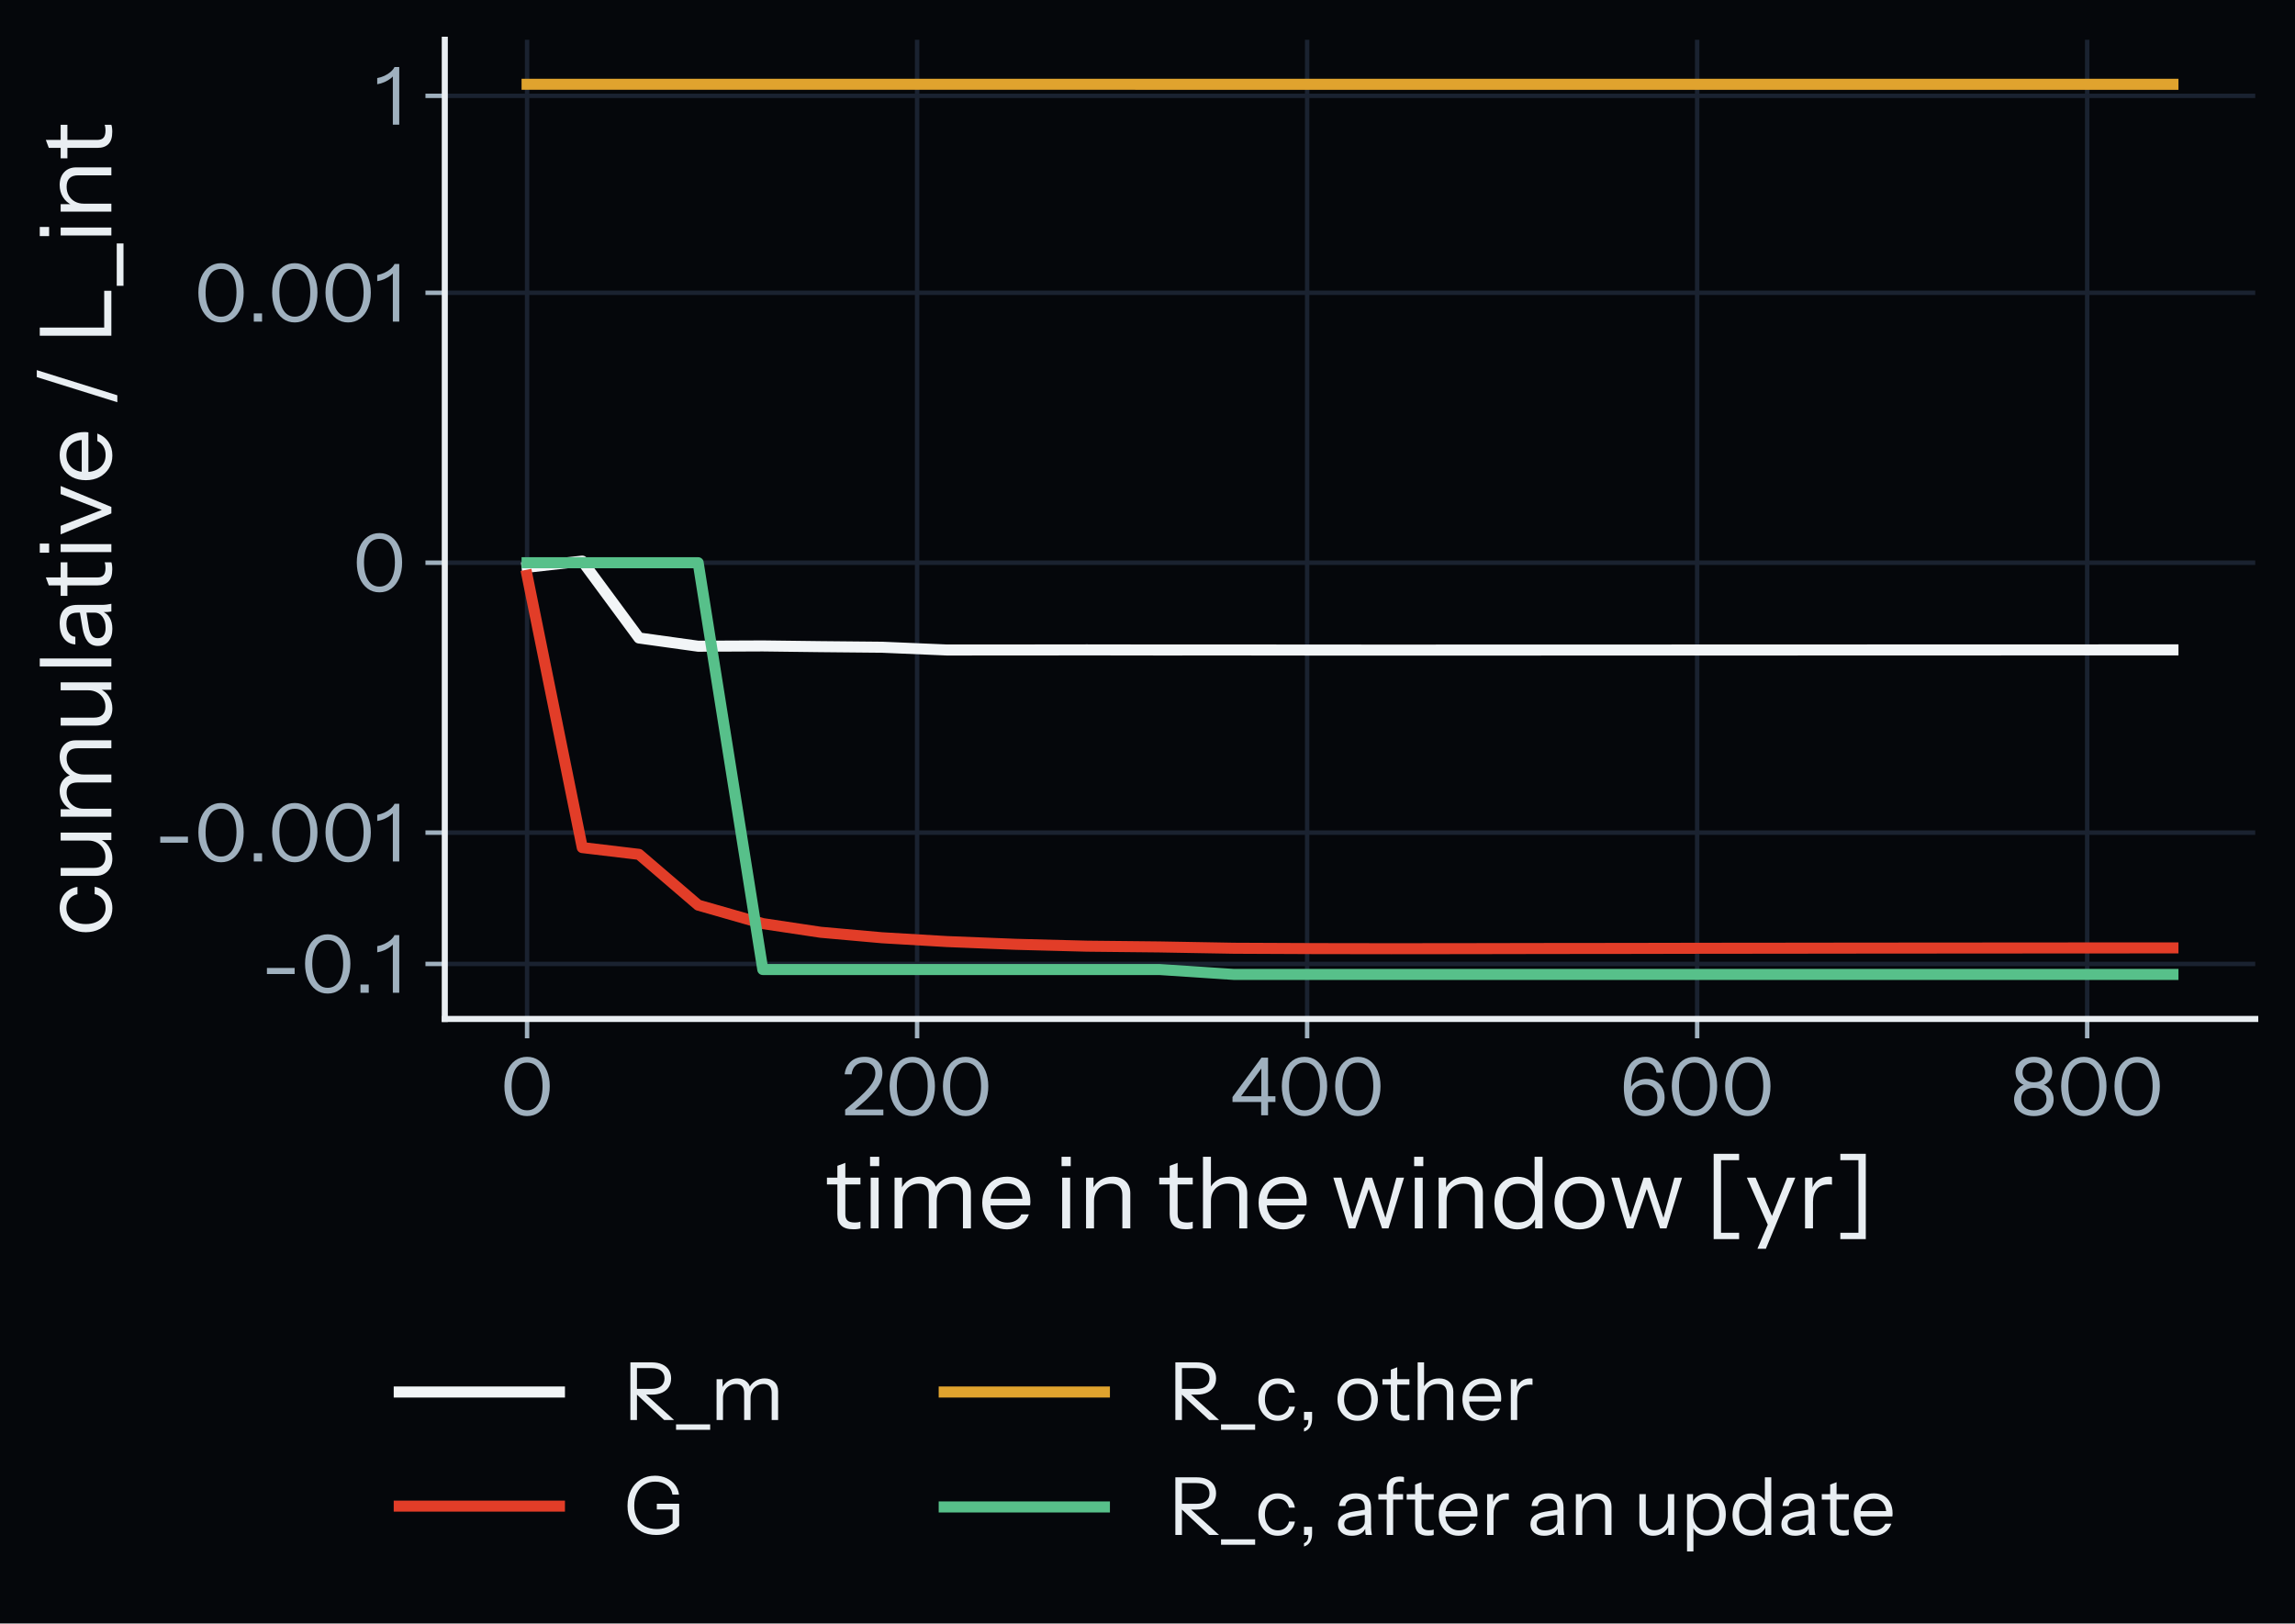
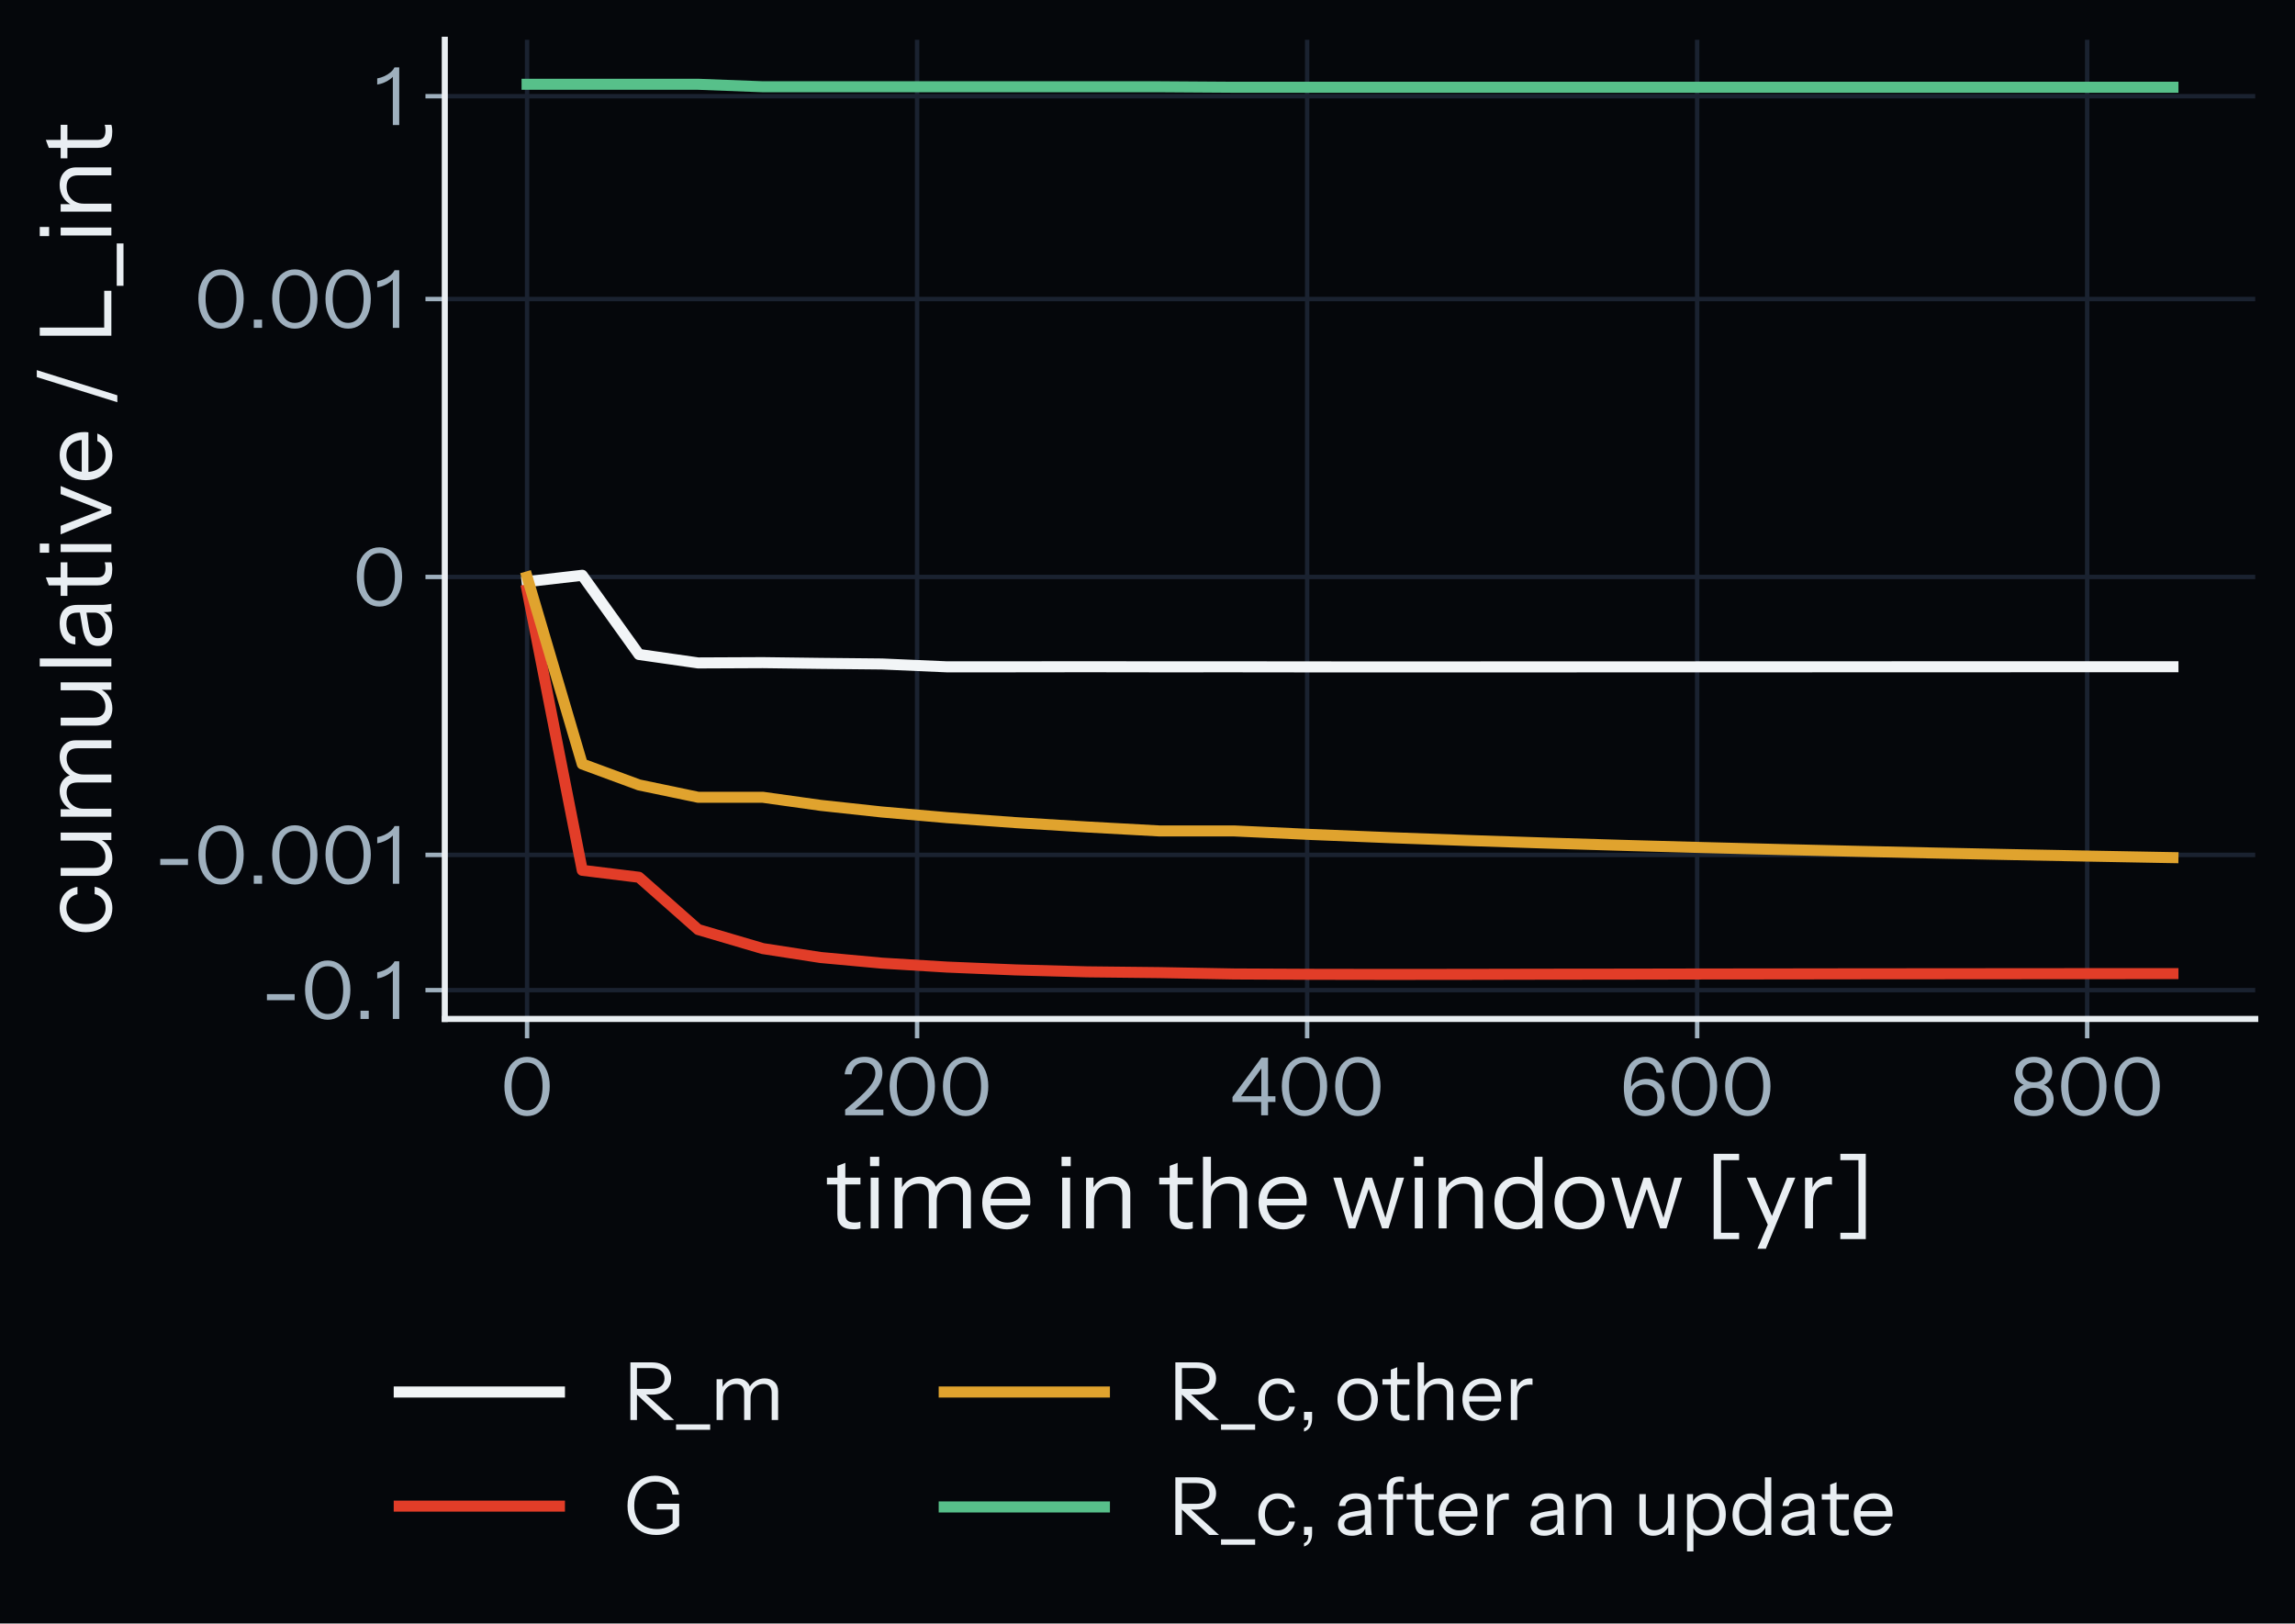
<svg xmlns="http://www.w3.org/2000/svg" xmlns:xlink="http://www.w3.org/1999/xlink" width="415.464pt" height="293.89pt" viewBox="0 0 415.464 293.89" version="1.1">
  <defs>
    <style type="text/css">*{stroke-linejoin: round; stroke-linecap: butt}</style>
  </defs>
  <g id="figure_1">
    <g id="patch_1">
      <path d="M 0 293.89  L 415.464 293.89  L 415.464 0  L 0 0  z " style="fill: #05070b" />
    </g>
    <g id="axes_1">
      <g id="patch_2">
        <path d="M 80.52 184.454  L 408.264 184.454  L 408.264 7.2  L 80.52 7.2  z " style="fill: #05070b" />
      </g>
      <g id="matplotlib.axis_1">
        <g id="xtick_1">
          <g id="line2d_1">
            <path d="M 95.418 184.454  L 95.418 7.2  " clip-path="url(#p78fd231cd7)" style="fill: none; stroke: #1a2230; stroke-width: 0.8; stroke-linecap: square" />
          </g>
          <g id="line2d_2">
            <defs>
              <path id="m2e974000b8" d="M 0 0  L 0 3.5  " style="stroke: #9fb0be; stroke-width: 0.8" />
            </defs>
            <g>
              <use xlink:href="#m2e974000b8" x="95.418" y="184.454" style="fill: #9fb0be; stroke: #9fb0be; stroke-width: 0.8" />
            </g>
          </g>
          <g id="text_1">
            <g style="fill: #9fb0be" transform="translate(90.58986 201.8938) scale(0.145 -0.145)">
              <defs>
                <path id="InstrumentSans-Regular-30" d="M 2131 -64  Q 1587 -64 1180 240  Q 774 544 547 1085  Q 320 1626 320 2323  Q 320 3021 544 3549  Q 768 4077 1177 4374  Q 1587 4672 2131 4672  Q 2675 4672 3081 4374  Q 3488 4077 3715 3549  Q 3942 3021 3942 2323  Q 3942 1619 3715 1081  Q 3488 544 3081 240  Q 2675 -64 2131 -64  z M 2131 397  Q 2522 397 2797 630  Q 3072 864 3219 1296  Q 3366 1728 3366 2330  Q 3366 2925 3222 3347  Q 3078 3770 2803 3990  Q 2528 4211 2131 4211  Q 1734 4211 1459 3987  Q 1184 3763 1040 3344  Q 896 2925 896 2330  Q 896 1728 1043 1293  Q 1190 858 1465 627  Q 1741 397 2131 397  z " transform="scale(0.015625)" />
              </defs>
              <use xlink:href="#InstrumentSans-Regular-30" />
            </g>
          </g>
        </g>
        <g id="xtick_2">
          <g id="line2d_3">
            <path d="M 166.024 184.454  L 166.024 7.2  " clip-path="url(#p78fd231cd7)" style="fill: none; stroke: #1a2230; stroke-width: 0.8; stroke-linecap: square" />
          </g>
          <g id="line2d_4">
            <g>
              <use xlink:href="#m2e974000b8" x="166.024" y="184.454" style="fill: #9fb0be; stroke: #9fb0be; stroke-width: 0.8" />
            </g>
          </g>
          <g id="text_2">
            <g style="fill: #9fb0be" transform="translate(152.4171 201.8938) scale(0.145 -0.145)">
              <defs>
                <path id="InstrumentSans-Regular-32" d="M 256 0  L 256 448  Q 947 1018 1411 1446  Q 1875 1875 2153 2208  Q 2432 2541 2550 2819  Q 2669 3098 2669 3366  Q 2669 3763 2432 3987  Q 2195 4211 1779 4211  Q 1350 4211 1088 3968  Q 826 3725 768 3270  L 218 3270  Q 282 3898 701 4285  Q 1120 4672 1818 4672  Q 2464 4672 2848 4326  Q 3232 3981 3232 3379  Q 3232 3053 3107 2726  Q 2982 2400 2697 2041  Q 2413 1683 1949 1251  Q 1485 819 800 275  L 678 461  L 3309 461  L 3309 0  L 256 0  z " transform="scale(0.015625)" />
              </defs>
              <use xlink:href="#InstrumentSans-Regular-32" />
              <use xlink:href="#InstrumentSans-Regular-30" transform="translate(54.49999 0)" />
              <use xlink:href="#InstrumentSans-Regular-30" transform="translate(121.1 0)" />
            </g>
          </g>
        </g>
        <g id="xtick_3">
          <g id="line2d_5">
            <path d="M 236.631 184.454  L 236.631 7.2  " clip-path="url(#p78fd231cd7)" style="fill: none; stroke: #1a2230; stroke-width: 0.8; stroke-linecap: square" />
          </g>
          <g id="line2d_6">
            <g>
              <use xlink:href="#m2e974000b8" x="236.631" y="184.454" style="fill: #9fb0be; stroke: #9fb0be; stroke-width: 0.8" />
            </g>
          </g>
          <g id="text_3">
            <g style="fill: #9fb0be" transform="translate(222.625 201.8938) scale(0.145 -0.145)">
              <defs>
                <path id="InstrumentSans-Regular-34" d="M 2509 0  L 2509 1216  L 2522 1344  L 2522 3974  L 2694 3974  L 749 1312  L 576 1523  L 3648 1523  L 3648 1062  L 218 1062  L 218 1459  L 2534 4608  L 3059 4608  L 3059 0  L 2509 0  z " transform="scale(0.015625)" />
              </defs>
              <use xlink:href="#InstrumentSans-Regular-34" />
              <use xlink:href="#InstrumentSans-Regular-30" transform="translate(59.99999 0)" />
              <use xlink:href="#InstrumentSans-Regular-30" transform="translate(126.6 0)" />
            </g>
          </g>
        </g>
        <g id="xtick_4">
          <g id="line2d_7">
            <path d="M 307.238 184.454  L 307.238 7.2  " clip-path="url(#p78fd231cd7)" style="fill: none; stroke: #1a2230; stroke-width: 0.8; stroke-linecap: square" />
          </g>
          <g id="line2d_8">
            <g>
              <use xlink:href="#m2e974000b8" x="307.238" y="184.454" style="fill: #9fb0be; stroke: #9fb0be; stroke-width: 0.8" />
            </g>
          </g>
          <g id="text_4">
            <g style="fill: #9fb0be" transform="translate(293.2383 201.8938) scale(0.145 -0.145)">
              <defs>
                <path id="InstrumentSans-Regular-36" d="M 2010 -64  Q 1197 -64 758 528  Q 320 1120 320 2240  Q 320 3014 528 3558  Q 736 4102 1126 4387  Q 1517 4672 2054 4672  Q 2643 4672 3027 4333  Q 3411 3994 3494 3398  L 2931 3398  Q 2874 3795 2640 4003  Q 2406 4211 2048 4211  Q 1478 4211 1187 3724  Q 896 3238 896 2266  L 896 1850  L 749 1907  Q 806 2208 1004 2432  Q 1203 2656 1497 2781  Q 1792 2906 2131 2906  Q 2566 2906 2889 2717  Q 3213 2528 3395 2192  Q 3578 1856 3578 1408  Q 3578 966 3379 633  Q 3181 301 2829 118  Q 2477 -64 2010 -64  z M 2029 397  Q 2464 397 2733 672  Q 3002 947 3002 1414  Q 3002 1901 2742 2179  Q 2483 2458 2016 2458  Q 1568 2458 1270 2195  Q 973 1933 973 1472  Q 973 1152 1110 909  Q 1248 666 1488 531  Q 1728 397 2029 397  z " transform="scale(0.015625)" />
              </defs>
              <use xlink:href="#InstrumentSans-Regular-36" />
              <use xlink:href="#InstrumentSans-Regular-30" transform="translate(59.89999 0)" />
              <use xlink:href="#InstrumentSans-Regular-30" transform="translate(126.5 0)" />
            </g>
          </g>
        </g>
        <g id="xtick_5">
          <g id="line2d_9">
            <path d="M 377.844 184.454  L 377.844 7.2  " clip-path="url(#p78fd231cd7)" style="fill: none; stroke: #1a2230; stroke-width: 0.8; stroke-linecap: square" />
          </g>
          <g id="line2d_10">
            <g>
              <use xlink:href="#m2e974000b8" x="377.844" y="184.454" style="fill: #9fb0be; stroke: #9fb0be; stroke-width: 0.8" />
            </g>
          </g>
          <g id="text_5">
            <g style="fill: #9fb0be" transform="translate(363.9684 201.8938) scale(0.145 -0.145)">
              <defs>
                <path id="InstrumentSans-Regular-38" d="M 1862 -64  Q 1376 -64 1021 109  Q 666 282 474 582  Q 282 883 282 1254  Q 282 1600 435 1881  Q 589 2163 848 2329  Q 1107 2496 1421 2496  L 1434 2362  Q 1139 2362 902 2506  Q 666 2650 531 2899  Q 397 3149 397 3450  Q 397 3808 582 4083  Q 768 4358 1101 4515  Q 1434 4672 1869 4672  Q 2304 4672 2630 4515  Q 2957 4358 3142 4083  Q 3328 3808 3328 3456  Q 3328 3149 3193 2902  Q 3059 2656 2822 2509  Q 2586 2362 2285 2362  L 2304 2496  Q 2624 2496 2880 2329  Q 3136 2163 3289 1881  Q 3443 1600 3443 1254  Q 3443 883 3251 582  Q 3059 282 2704 109  Q 2349 -64 1862 -64  z M 1862 397  Q 2330 397 2602 646  Q 2874 896 2874 1306  Q 2874 1715 2605 1952  Q 2336 2189 1862 2189  Q 1389 2189 1120 1952  Q 851 1715 851 1306  Q 851 896 1123 646  Q 1395 397 1862 397  z M 1862 2637  Q 2285 2637 2525 2848  Q 2765 3059 2765 3411  Q 2765 3776 2515 3993  Q 2266 4211 1862 4211  Q 1453 4211 1206 3993  Q 960 3776 960 3411  Q 960 3059 1203 2848  Q 1446 2637 1862 2637  z " transform="scale(0.015625)" />
              </defs>
              <use xlink:href="#InstrumentSans-Regular-38" />
              <use xlink:href="#InstrumentSans-Regular-30" transform="translate(58.2 0)" />
              <use xlink:href="#InstrumentSans-Regular-30" transform="translate(124.8 0)" />
            </g>
          </g>
        </g>
        <g id="text_6">
          <g style="fill: #e9eef2" transform="translate(149.3945 222.3663) scale(0.18 -0.18)">
            <defs>
              <path id="InstrumentSans-Regular-74" d="M 1818 -58  Q 1274 -58 1027 188  Q 781 435 781 902  L 781 4026  L 1293 4218  L 1293 909  Q 1293 634 1433 506  Q 1574 378 1894 378  Q 2022 378 2115 394  Q 2208 410 2266 435  L 2266 0  Q 2202 -26 2083 -42  Q 1965 -58 1818 -58  z M 109 2829  L 109 3264  L 2266 3264  L 2266 2829  L 109 2829  z " transform="scale(0.015625)" />
              <path id="InstrumentSans-Regular-69" d="M 512 0  L 512 3264  L 1024 3264  L 1024 0  L 512 0  z M 472 4006  L 472 4608  L 1061 4608  L 1061 4006  L 472 4006  z " transform="scale(0.015625)" />
              <path id="InstrumentSans-Regular-6d" d="M 512 0  L 512 3264  L 992 3264  L 992 2496  L 1024 2496  L 1024 0  L 512 0  z M 2714 0  L 2714 2163  Q 2714 2534 2547 2707  Q 2381 2880 2067 2880  Q 1773 2880 1536 2739  Q 1299 2598 1161 2348  Q 1024 2099 1024 1766  L 941 2541  Q 1107 2906 1440 3117  Q 1773 3328 2163 3328  Q 2637 3328 2931 3049  Q 3226 2771 3226 2298  L 3226 0  L 2714 0  z M 4915 0  L 4915 2163  Q 4915 2534 4748 2707  Q 4582 2880 4269 2880  Q 3974 2880 3737 2739  Q 3501 2598 3363 2348  Q 3226 2099 3226 1766  L 3098 2541  Q 3264 2906 3609 3117  Q 3955 3328 4352 3328  Q 4826 3328 5126 3049  Q 5427 2771 5427 2298  L 5427 0  L 4915 0  z " transform="scale(0.015625)" />
              <path id="InstrumentSans-Regular-65" d="M 1850 -64  Q 1382 -64 1024 157  Q 666 378 461 762  Q 256 1146 256 1645  Q 256 2144 457 2525  Q 659 2906 1024 3117  Q 1389 3328 1862 3328  Q 2317 3328 2653 3129  Q 2989 2931 3171 2572  Q 3354 2214 3354 1728  Q 3354 1664 3350 1606  Q 3347 1549 3334 1478  L 640 1478  L 640 1907  L 3021 1907  L 2854 1670  Q 2854 2259 2595 2576  Q 2336 2893 1862 2893  Q 1376 2893 1078 2557  Q 781 2221 781 1651  Q 781 1069 1078 720  Q 1376 371 1875 371  Q 2189 371 2425 508  Q 2662 646 2771 902  L 3258 902  Q 3098 454 2723 195  Q 2349 -64 1850 -64  z " transform="scale(0.015625)" />
              <path id="InstrumentSans-Regular-20" transform="scale(0.015625)" />
              <path id="InstrumentSans-Regular-6e" d="M 512 0  L 512 3264  L 992 3264  L 992 2496  L 1024 2496  L 1024 0  L 512 0  z M 2848 0  L 2848 2138  Q 2848 2509 2662 2694  Q 2477 2880 2112 2880  Q 1792 2880 1545 2739  Q 1299 2598 1161 2348  Q 1024 2099 1024 1766  L 941 2541  Q 1107 2906 1449 3117  Q 1792 3328 2227 3328  Q 2739 3328 3049 3037  Q 3360 2746 3360 2272  L 3360 0  L 2848 0  z " transform="scale(0.015625)" />
              <path id="InstrumentSans-Regular-68" d="M 512 0  L 512 4608  L 1024 4608  L 1024 0  L 512 0  z M 2848 0  L 2848 2138  Q 2848 2509 2662 2694  Q 2477 2880 2112 2880  Q 1792 2880 1545 2739  Q 1299 2598 1161 2348  Q 1024 2099 1024 1766  L 941 2541  Q 1107 2906 1449 3117  Q 1792 3328 2227 3328  Q 2739 3328 3049 3037  Q 3360 2746 3360 2272  L 3360 0  L 2848 0  z " transform="scale(0.015625)" />
              <path id="InstrumentSans-Regular-77" d="M 1178 0  L 179 3264  L 698 3264  L 1466 467  L 1338 467  L 2259 3264  L 2675 3264  L 3603 467  L 3475 467  L 4237 3264  L 4730 3264  L 3731 0  L 3315 0  L 2394 2733  L 2528 2733  L 1594 0  L 1178 0  z " transform="scale(0.015625)" />
              <path id="InstrumentSans-Regular-64" d="M 2886 0  L 2886 762  L 2950 742  Q 2829 371 2505 153  Q 2182 -64 1734 -64  Q 1293 -64 963 147  Q 634 358 451 736  Q 269 1114 269 1619  Q 269 2131 454 2515  Q 640 2899 973 3110  Q 1306 3322 1754 3322  Q 2214 3322 2528 3098  Q 2842 2874 2957 2464  L 2854 2451  L 2854 4608  L 3366 4608  L 3366 0  L 2886 0  z M 1830 384  Q 2323 384 2601 720  Q 2880 1056 2880 1638  Q 2880 2208 2598 2541  Q 2317 2874 1830 2874  Q 1344 2874 1069 2541  Q 794 2208 794 1619  Q 794 1043 1069 713  Q 1344 384 1830 384  z " transform="scale(0.015625)" />
              <path id="InstrumentSans-Regular-6f" d="M 1869 -64  Q 1389 -64 1024 160  Q 659 384 457 771  Q 256 1158 256 1645  Q 256 2138 461 2515  Q 666 2893 1027 3110  Q 1389 3328 1869 3328  Q 2355 3328 2716 3110  Q 3078 2893 3280 2515  Q 3482 2138 3482 1645  Q 3482 1158 3280 771  Q 3078 384 2716 160  Q 2355 -64 1869 -64  z M 1869 371  Q 2202 371 2445 534  Q 2688 698 2822 986  Q 2957 1274 2957 1651  Q 2957 2214 2659 2553  Q 2362 2893 1869 2893  Q 1382 2893 1081 2553  Q 781 2214 781 1651  Q 781 1274 915 986  Q 1050 698 1296 534  Q 1542 371 1869 371  z " transform="scale(0.015625)" />
              <path id="InstrumentSans-Regular-5b" d="M 576 -691  L 576 4800  L 2214 4800  L 2214 4390  L 1050 4390  L 1050 -282  L 2214 -282  L 2214 -691  L 576 -691  z " transform="scale(0.015625)" />
              <path id="InstrumentSans-Regular-79" d="M 794 -1312  L 1523 384  L 1638 563  L 2707 3264  L 3232 3264  L 1338 -1312  L 794 -1312  z M 1581 -32  L 115 3264  L 678 3264  L 1939 314  L 1581 -32  z " transform="scale(0.015625)" />
              <path id="InstrumentSans-Regular-72" d="M 512 0  L 512 3264  L 992 3264  L 992 2432  L 1024 2432  L 1024 0  L 512 0  z M 1024 1702  L 941 2477  Q 1056 2893 1350 3110  Q 1645 3328 2029 3328  Q 2189 3328 2246 3302  L 2246 2810  Q 2214 2822 2156 2825  Q 2099 2829 2016 2829  Q 1530 2829 1277 2537  Q 1024 2246 1024 1702  z " transform="scale(0.015625)" />
              <path id="InstrumentSans-Regular-5d" d="M 2022 4800  L 2022 -691  L 384 -691  L 384 -282  L 1549 -282  L 1549 4390  L 384 4390  L 384 4800  L 2022 4800  z " transform="scale(0.015625)" />
            </defs>
            <use xlink:href="#InstrumentSans-Regular-74" />
            <use xlink:href="#InstrumentSans-Regular-69" transform="translate(37.7 0)" />
            <use xlink:href="#InstrumentSans-Regular-6d" transform="translate(61.69998 0)" />
            <use xlink:href="#InstrumentSans-Regular-65" transform="translate(153.9 0)" />
            <use xlink:href="#InstrumentSans-Regular-20" transform="translate(210.3 0)" />
            <use xlink:href="#InstrumentSans-Regular-69" transform="translate(230.2999 0)" />
            <use xlink:href="#InstrumentSans-Regular-6e" transform="translate(254.2999 0)" />
            <use xlink:href="#InstrumentSans-Regular-20" transform="translate(314.1999 0)" />
            <use xlink:href="#InstrumentSans-Regular-74" transform="translate(334.1999 0)" />
            <use xlink:href="#InstrumentSans-Regular-68" transform="translate(371.8999 0)" />
            <use xlink:href="#InstrumentSans-Regular-65" transform="translate(431.7999 0)" />
            <use xlink:href="#InstrumentSans-Regular-20" transform="translate(488.1999 0)" />
            <use xlink:href="#InstrumentSans-Regular-77" transform="translate(508.1999 0)" />
            <use xlink:href="#InstrumentSans-Regular-69" transform="translate(584.8999 0)" />
            <use xlink:href="#InstrumentSans-Regular-6e" transform="translate(608.8998 0)" />
            <use xlink:href="#InstrumentSans-Regular-64" transform="translate(668.7998 0)" />
            <use xlink:href="#InstrumentSans-Regular-6f" transform="translate(729.3998 0)" />
            <use xlink:href="#InstrumentSans-Regular-77" transform="translate(787.7998 0)" />
            <use xlink:href="#InstrumentSans-Regular-20" transform="translate(864.4998 0)" />
            <use xlink:href="#InstrumentSans-Regular-5b" transform="translate(884.4998 0)" />
            <use xlink:href="#InstrumentSans-Regular-79" transform="translate(925.0998 0)" />
            <use xlink:href="#InstrumentSans-Regular-72" transform="translate(977.3998 0)" />
            <use xlink:href="#InstrumentSans-Regular-5d" transform="translate(1014.9 0)" />
          </g>
        </g>
      </g>
      <g id="matplotlib.axis_2">
        <g id="ytick_1">
          <g id="line2d_11">
-             <path d="M 80.52 174.496  L 408.264 174.496  " clip-path="url(#p78fd231cd7)" style="fill: none; stroke: #1a2230; stroke-width: 0.8; stroke-linecap: square" />
+             <path d="M 80.52 179.236  L 408.264 179.236  " clip-path="url(#p78fd231cd7)" style="fill: none; stroke: #1a2230; stroke-width: 0.8; stroke-linecap: square" />
          </g>
          <g id="line2d_12">
            <defs>
              <path id="m2f46859ac6" d="M 0 0  L -3.5 0  " style="stroke: #9fb0be; stroke-width: 0.8" />
            </defs>
            <g>
-               <use xlink:href="#m2f46859ac6" x="80.52" y="174.496" style="fill: #9fb0be; stroke: #9fb0be; stroke-width: 0.8" />
+               <use xlink:href="#m2f46859ac6" x="80.52" y="179.236" style="fill: #9fb0be; stroke: #9fb0be; stroke-width: 0.8" />
            </g>
          </g>
          <g id="text_7">
-             <g style="fill: #9fb0be" transform="translate(47.16219 179.7161) scale(0.145 -0.145)">
+             <g style="fill: #9fb0be" transform="translate(47.16219 184.4557) scale(0.145 -0.145)">
              <defs>
                <path id="InstrumentSans-Regular-2d" d="M 512 1498  L 512 1984  L 2726 1984  L 2726 1498  L 512 1498  z " transform="scale(0.015625)" />
                <path id="InstrumentSans-Regular-2e" d="M 486 0  L 486 659  L 1146 659  L 1146 0  L 486 0  z " transform="scale(0.015625)" />
                <path id="InstrumentSans-Regular-31" d="M 1440 0  L 1440 4083  L 1574 4051  Q 1498 3878 1280 3705  Q 1062 3533 777 3405  Q 493 3277 192 3232  L 192 3725  Q 493 3776 768 3904  Q 1043 4032 1257 4214  Q 1472 4397 1574 4608  L 1952 4608  L 1952 0  L 1440 0  z " transform="scale(0.015625)" />
              </defs>
              <use xlink:href="#InstrumentSans-Regular-2d" />
              <use xlink:href="#InstrumentSans-Regular-30" transform="translate(50.59999 0)" />
              <use xlink:href="#InstrumentSans-Regular-2e" transform="translate(117.2 0)" />
              <use xlink:href="#InstrumentSans-Regular-31" transform="translate(142.7 0)" />
            </g>
          </g>
        </g>
        <g id="ytick_2">
          <g id="line2d_13">
-             <path d="M 80.52 150.726  L 408.264 150.726  " clip-path="url(#p78fd231cd7)" style="fill: none; stroke: #1a2230; stroke-width: 0.8; stroke-linecap: square" />
+             <path d="M 80.52 154.758  L 408.264 154.758  " clip-path="url(#p78fd231cd7)" style="fill: none; stroke: #1a2230; stroke-width: 0.8; stroke-linecap: square" />
          </g>
          <g id="line2d_14">
            <g>
-               <use xlink:href="#m2f46859ac6" x="80.52" y="150.726" style="fill: #9fb0be; stroke: #9fb0be; stroke-width: 0.8" />
+               <use xlink:href="#m2f46859ac6" x="80.52" y="154.758" style="fill: #9fb0be; stroke: #9fb0be; stroke-width: 0.8" />
            </g>
          </g>
          <g id="text_8">
-             <g style="fill: #9fb0be" transform="translate(27.85 155.9462) scale(0.145 -0.145)">
+             <g style="fill: #9fb0be" transform="translate(27.85 159.9783) scale(0.145 -0.145)">
              <use xlink:href="#InstrumentSans-Regular-2d" />
              <use xlink:href="#InstrumentSans-Regular-30" transform="translate(50.59999 0)" />
              <use xlink:href="#InstrumentSans-Regular-2e" transform="translate(117.2 0)" />
              <use xlink:href="#InstrumentSans-Regular-30" transform="translate(142.7 0)" />
              <use xlink:href="#InstrumentSans-Regular-30" transform="translate(209.3 0)" />
              <use xlink:href="#InstrumentSans-Regular-31" transform="translate(275.8999 0)" />
            </g>
          </g>
        </g>
        <g id="ytick_3">
          <g id="line2d_15">
-             <path d="M 80.52 101.866  L 408.264 101.866  " clip-path="url(#p78fd231cd7)" style="fill: none; stroke: #1a2230; stroke-width: 0.8; stroke-linecap: square" />
+             <path d="M 80.52 104.444  L 408.264 104.444  " clip-path="url(#p78fd231cd7)" style="fill: none; stroke: #1a2230; stroke-width: 0.8; stroke-linecap: square" />
          </g>
          <g id="line2d_16">
            <g>
-               <use xlink:href="#m2f46859ac6" x="80.52" y="101.866" style="fill: #9fb0be; stroke: #9fb0be; stroke-width: 0.8" />
+               <use xlink:href="#m2f46859ac6" x="80.52" y="104.444" style="fill: #9fb0be; stroke: #9fb0be; stroke-width: 0.8" />
            </g>
          </g>
          <g id="text_9">
-             <g style="fill: #9fb0be" transform="translate(63.86438 107.0859) scale(0.145 -0.145)">
+             <g style="fill: #9fb0be" transform="translate(63.86438 109.6637) scale(0.145 -0.145)">
              <use xlink:href="#InstrumentSans-Regular-30" />
            </g>
          </g>
        </g>
        <g id="ytick_4">
          <g id="line2d_17">
-             <path d="M 80.52 53.006  L 408.264 53.006  " clip-path="url(#p78fd231cd7)" style="fill: none; stroke: #1a2230; stroke-width: 0.8; stroke-linecap: square" />
+             <path d="M 80.52 54.129  L 408.264 54.129  " clip-path="url(#p78fd231cd7)" style="fill: none; stroke: #1a2230; stroke-width: 0.8; stroke-linecap: square" />
          </g>
          <g id="line2d_18">
            <g>
-               <use xlink:href="#m2f46859ac6" x="80.52" y="53.006" style="fill: #9fb0be; stroke: #9fb0be; stroke-width: 0.8" />
+               <use xlink:href="#m2f46859ac6" x="80.52" y="54.129" style="fill: #9fb0be; stroke: #9fb0be; stroke-width: 0.8" />
            </g>
          </g>
          <g id="text_10">
-             <g style="fill: #9fb0be" transform="translate(35.18609 58.22551) scale(0.145 -0.145)">
+             <g style="fill: #9fb0be" transform="translate(35.18609 59.34905) scale(0.145 -0.145)">
              <use xlink:href="#InstrumentSans-Regular-30" />
              <use xlink:href="#InstrumentSans-Regular-2e" transform="translate(66.59999 0)" />
              <use xlink:href="#InstrumentSans-Regular-30" transform="translate(92.09998 0)" />
              <use xlink:href="#InstrumentSans-Regular-30" transform="translate(158.7 0)" />
              <use xlink:href="#InstrumentSans-Regular-31" transform="translate(225.3 0)" />
            </g>
          </g>
        </g>
        <g id="ytick_5">
          <g id="line2d_19">
-             <path d="M 80.52 17.351  L 408.264 17.351  " clip-path="url(#p78fd231cd7)" style="fill: none; stroke: #1a2230; stroke-width: 0.8; stroke-linecap: square" />
+             <path d="M 80.52 17.413  L 408.264 17.413  " clip-path="url(#p78fd231cd7)" style="fill: none; stroke: #1a2230; stroke-width: 0.8; stroke-linecap: square" />
          </g>
          <g id="line2d_20">
            <g>
-               <use xlink:href="#m2f46859ac6" x="80.52" y="17.351" style="fill: #9fb0be; stroke: #9fb0be; stroke-width: 0.8" />
+               <use xlink:href="#m2f46859ac6" x="80.52" y="17.413" style="fill: #9fb0be; stroke: #9fb0be; stroke-width: 0.8" />
            </g>
          </g>
          <g id="text_11">
-             <g style="fill: #9fb0be" transform="translate(67.85188 22.57065) scale(0.145 -0.145)">
+             <g style="fill: #9fb0be" transform="translate(67.85188 22.63297) scale(0.145 -0.145)">
              <use xlink:href="#InstrumentSans-Regular-31" />
            </g>
          </g>
        </g>
        <g id="text_12">
          <g style="fill: #e9eef2" transform="translate(20.16 169.475) rotate(-90) scale(0.18 -0.18)">
            <defs>
              <path id="InstrumentSans-Regular-63" d="M 1805 -64  Q 1357 -64 1008 157  Q 659 378 457 765  Q 256 1152 256 1645  Q 256 2138 457 2515  Q 659 2893 1008 3110  Q 1357 3328 1798 3328  Q 2163 3328 2454 3187  Q 2746 3046 2934 2787  Q 3123 2528 3174 2182  L 2701 2182  Q 2637 2496 2406 2694  Q 2176 2893 1811 2893  Q 1498 2893 1267 2739  Q 1037 2586 909 2304  Q 781 2022 781 1645  Q 781 1267 909 979  Q 1037 691 1270 531  Q 1504 371 1818 371  Q 2170 371 2406 566  Q 2643 762 2707 1075  L 3181 1075  Q 3123 736 2928 477  Q 2733 218 2445 77  Q 2157 -64 1805 -64  z " transform="scale(0.015625)" />
              <path id="InstrumentSans-Regular-75" d="M 1574 -64  Q 1254 -64 1004 67  Q 755 198 614 438  Q 474 678 474 992  L 474 3264  L 986 3264  L 986 1126  Q 986 755 1168 569  Q 1350 384 1690 384  Q 1997 384 2233 525  Q 2470 666 2608 918  Q 2746 1171 2746 1498  L 2829 723  Q 2669 358 2329 147  Q 1990 -64 1574 -64  z M 2778 0  L 2778 768  L 2746 768  L 2746 3264  L 3258 3264  L 3258 0  L 2778 0  z " transform="scale(0.015625)" />
              <path id="InstrumentSans-Regular-6c" d="M 512 0  L 512 4608  L 1024 4608  L 1024 0  L 512 0  z " transform="scale(0.015625)" />
              <path id="InstrumentSans-Regular-61" d="M 2515 0  Q 2490 109 2480 249  Q 2470 390 2470 608  L 2438 608  L 2438 2170  Q 2438 2541 2268 2717  Q 2099 2893 1722 2893  Q 1350 2893 1129 2742  Q 909 2592 883 2317  L 390 2317  Q 422 2790 787 3059  Q 1152 3328 1741 3328  Q 2349 3328 2643 3040  Q 2938 2752 2938 2176  L 2938 608  Q 2938 467 2957 316  Q 2976 166 3008 0  L 2515 0  z M 1395 -64  Q 890 -64 592 182  Q 294 429 294 858  Q 294 1286 588 1523  Q 883 1760 1446 1856  L 2586 2048  L 2586 1626  L 1523 1459  Q 1165 1402 979 1267  Q 794 1133 794 877  Q 794 627 963 499  Q 1133 371 1466 371  Q 1894 371 2166 566  Q 2438 762 2438 1075  L 2522 621  Q 2419 294 2121 115  Q 1824 -64 1395 -64  z " transform="scale(0.015625)" />
              <path id="InstrumentSans-Regular-76" d="M 1466 0  L 115 3264  L 666 3264  L 1792 346  L 1587 346  L 2707 3264  L 3232 3264  L 1882 0  L 1466 0  z " transform="scale(0.015625)" />
              <path id="InstrumentSans-Regular-2f" d="M 384 -384  L 2003 4800  L 2451 4800  L 832 -384  L 384 -384  z " transform="scale(0.015625)" />
              <path id="InstrumentSans-Regular-4c" d="M 550 0  L 550 4608  L 1075 4608  L 1075 0  L 550 0  z M 819 0  L 819 461  L 3443 461  L 3443 0  L 819 0  z " transform="scale(0.015625)" />
              <path id="InstrumentSans-Regular-5f" d="M 0 -781  L 0 -346  L 2726 -346  L 2726 -781  L 0 -781  z " transform="scale(0.015625)" />
            </defs>
            <use xlink:href="#InstrumentSans-Regular-63" />
            <use xlink:href="#InstrumentSans-Regular-75" transform="translate(53.29999 0)" />
            <use xlink:href="#InstrumentSans-Regular-6d" transform="translate(112.2 0)" />
            <use xlink:href="#InstrumentSans-Regular-75" transform="translate(204.4 0)" />
            <use xlink:href="#InstrumentSans-Regular-6c" transform="translate(263.3 0)" />
            <use xlink:href="#InstrumentSans-Regular-61" transform="translate(287.2999 0)" />
            <use xlink:href="#InstrumentSans-Regular-74" transform="translate(340.5999 0)" />
            <use xlink:href="#InstrumentSans-Regular-69" transform="translate(378.2999 0)" />
            <use xlink:href="#InstrumentSans-Regular-76" transform="translate(402.2999 0)" />
            <use xlink:href="#InstrumentSans-Regular-65" transform="translate(454.5999 0)" />
            <use xlink:href="#InstrumentSans-Regular-20" transform="translate(510.9999 0)" />
            <use xlink:href="#InstrumentSans-Regular-2f" transform="translate(530.9999 0)" />
            <use xlink:href="#InstrumentSans-Regular-20" transform="translate(575.2999 0)" />
            <use xlink:href="#InstrumentSans-Regular-4c" transform="translate(595.2998 0)" />
            <use xlink:href="#InstrumentSans-Regular-5f" transform="translate(654.0998 0)" />
            <use xlink:href="#InstrumentSans-Regular-69" transform="translate(696.6998 0)" />
            <use xlink:href="#InstrumentSans-Regular-6e" transform="translate(720.6998 0)" />
            <use xlink:href="#InstrumentSans-Regular-74" transform="translate(780.5998 0)" />
          </g>
        </g>
      </g>
      <g id="line2d_21">
-         <path d="M 95.418 102.69  L 105.406 101.571  L 115.673 115.491  L 126.39 116.979  L 138.087 116.929  L 148.554 117.058  L 159.653 117.164  L 171.405 117.663  L 183.816 117.661  L 196.753 117.645  L 209.876 117.664  L 223.392 117.659  L 237.555 117.675  L 251.817 117.681  L 266.141 117.677  L 280.43 117.673  L 294.509 117.67  L 308.504 117.666  L 322.369 117.664  L 336.165 117.657  L 349.877 117.654  L 363.534 117.651  L 377.15 117.646  L 390.721 117.644  L 393.367 117.644  " clip-path="url(#p78fd231cd7)" style="fill: none; stroke: #f2f5f7; stroke-width: 2; stroke-linecap: square" />
+         <path d="M 95.418 105.293  L 105.406 104.14  L 115.673 118.474  L 126.39 120.007  L 138.087 119.955  L 148.554 120.088  L 159.653 120.197  L 171.405 120.711  L 183.816 120.709  L 196.753 120.693  L 209.876 120.712  L 223.392 120.707  L 237.555 120.724  L 251.817 120.729  L 266.141 120.726  L 280.43 120.721  L 294.509 120.719  L 308.504 120.714  L 322.369 120.712  L 336.165 120.705  L 349.877 120.701  L 363.534 120.698  L 377.15 120.694  L 390.721 120.692  L 393.367 120.692  " clip-path="url(#p78fd231cd7)" style="fill: none; stroke: #f2f5f7; stroke-width: 2; stroke-linecap: square" />
      </g>
      <g id="line2d_22">
-         <path d="M 95.418 104.142  L 105.406 153.432  L 115.673 154.657  L 126.39 163.848  L 138.087 167.194  L 148.554 168.763  L 159.653 169.754  L 171.405 170.445  L 183.816 170.941  L 196.753 171.28  L 209.876 171.417  L 223.392 171.654  L 237.555 171.718  L 251.817 171.739  L 266.141 171.724  L 280.43 171.698  L 294.509 171.685  L 308.504 171.659  L 322.369 171.646  L 336.165 171.628  L 349.877 171.618  L 363.534 171.608  L 377.15 171.598  L 390.721 171.593  L 393.367 171.593  " clip-path="url(#p78fd231cd7)" style="fill: none; stroke: #e23d28; stroke-width: 2; stroke-linecap: square" />
+         <path d="M 95.418 106.787  L 105.406 157.545  L 115.673 158.806  L 126.39 168.271  L 138.087 171.717  L 148.554 173.331  L 159.653 174.352  L 171.405 175.064  L 183.816 175.575  L 196.753 175.924  L 209.876 176.065  L 223.392 176.309  L 237.555 176.375  L 251.817 176.397  L 266.141 176.382  L 280.43 176.354  L 294.509 176.34  L 308.504 176.314  L 322.369 176.301  L 336.165 176.282  L 349.877 176.272  L 363.534 176.261  L 377.15 176.251  L 390.721 176.246  L 393.367 176.246  " clip-path="url(#p78fd231cd7)" style="fill: none; stroke: #e23d28; stroke-width: 2; stroke-linecap: square" />
      </g>
      <g id="line2d_23">
-         <path d="M 95.418 15.257  L 105.406 15.257  L 115.673 15.257  L 126.39 15.257  L 138.087 15.257  L 148.554 15.258  L 159.653 15.258  L 171.405 15.258  L 183.816 15.258  L 196.753 15.258  L 209.876 15.259  L 223.392 15.259  L 237.555 15.259  L 251.817 15.259  L 266.141 15.259  L 280.43 15.259  L 294.509 15.259  L 308.504 15.26  L 322.369 15.26  L 336.165 15.26  L 349.877 15.26  L 363.534 15.26  L 377.15 15.261  L 390.721 15.261  L 393.367 15.261  " clip-path="url(#p78fd231cd7)" style="fill: none; stroke: #e0a32e; stroke-width: 2; stroke-linecap: square" />
+         <path d="M 95.418 104.444  L 105.406 138.303  L 115.673 142.089  L 126.39 144.326  L 138.087 144.326  L 148.554 145.79  L 159.653 146.99  L 171.405 148.014  L 183.816 148.911  L 196.753 149.702  L 209.876 150.419  L 223.392 150.419  L 237.555 151.068  L 251.817 151.646  L 266.141 152.164  L 280.43 152.631  L 294.509 153.051  L 308.504 153.433  L 322.369 153.784  L 336.165 154.109  L 349.877 154.41  L 363.534 154.692  L 377.15 154.956  L 390.721 155.205  L 393.367 155.252  " clip-path="url(#p78fd231cd7)" style="fill: none; stroke: #e0a32e; stroke-width: 2; stroke-linecap: square" />
      </g>
      <g id="line2d_24">
-         <path d="M 95.418 101.866  L 105.406 101.866  L 115.673 101.866  L 126.39 101.866  L 138.087 175.506  L 148.554 175.506  L 159.653 175.506  L 171.405 175.506  L 183.816 175.506  L 196.753 175.506  L 209.876 175.506  L 223.392 176.397  L 237.555 176.397  L 251.817 176.397  L 266.141 176.397  L 280.43 176.397  L 294.509 176.397  L 308.504 176.397  L 322.369 176.397  L 336.165 176.397  L 349.877 176.397  L 363.534 176.397  L 377.15 176.397  L 390.721 176.397  L 393.367 176.397  " clip-path="url(#p78fd231cd7)" style="fill: none; stroke: #57c08a; stroke-width: 2; stroke-linecap: square" />
+         <path d="M 95.418 15.257  L 105.406 15.257  L 115.673 15.257  L 126.39 15.257  L 138.087 15.706  L 148.554 15.706  L 159.653 15.706  L 171.405 15.706  L 183.816 15.706  L 196.753 15.706  L 209.876 15.706  L 223.392 15.795  L 237.555 15.795  L 251.817 15.795  L 266.141 15.795  L 280.43 15.795  L 294.509 15.795  L 308.504 15.795  L 322.369 15.795  L 336.165 15.795  L 349.877 15.795  L 363.534 15.795  L 377.15 15.795  L 390.721 15.795  L 393.367 15.795  " clip-path="url(#p78fd231cd7)" style="fill: none; stroke: #57c08a; stroke-width: 2; stroke-linecap: square" />
      </g>
      <g id="patch_3">
        <path d="M 80.52 184.454  L 80.52 7.2  " style="fill: none; stroke: #e9eef2; stroke-width: 1.1; stroke-linejoin: miter; stroke-linecap: square" />
      </g>
      <g id="patch_4">
        <path d="M 80.52 184.454  L 408.264 184.454  " style="fill: none; stroke: #e9eef2; stroke-width: 1.1; stroke-linejoin: miter; stroke-linecap: square" />
      </g>
    </g>
    <g id="legend_1">
      <g id="line2d_25">
        <path d="M 72.274 251.985  L 86.774 251.985  L 101.274 251.985  " style="fill: none; stroke: #f2f5f7; stroke-width: 2; stroke-linecap: square" />
      </g>
      <g id="text_13">
        <g style="fill: #e9eef2" transform="translate(112.8737 257.06) scale(0.145 -0.145)">
          <defs>
            <path id="InstrumentSans-Regular-52" d="M 550 0  L 550 4608  L 2253 4608  Q 2746 4608 3091 4448  Q 3437 4288 3619 4003  Q 3802 3718 3802 3328  Q 3802 2938 3619 2646  Q 3437 2355 3091 2192  Q 2746 2029 2253 2029  L 934 2029  L 934 2490  L 2234 2490  Q 2746 2490 3011 2714  Q 3277 2938 3277 3328  Q 3277 3712 3014 3929  Q 2752 4147 2234 4147  L 1075 4147  L 1075 0  L 550 0  z M 3251 0  L 800 2285  L 1517 2285  L 4045 0  L 3251 0  z " transform="scale(0.015625)" />
          </defs>
          <use xlink:href="#InstrumentSans-Regular-52" />
          <use xlink:href="#InstrumentSans-Regular-5f" transform="translate(65.59999 0)" />
          <use xlink:href="#InstrumentSans-Regular-6d" transform="translate(108.2 0)" />
        </g>
      </g>
      <g id="line2d_26">
        <path d="M 72.274 272.647  L 86.774 272.647  L 101.274 272.647  " style="fill: none; stroke: #e23d28; stroke-width: 2; stroke-linecap: square" />
      </g>
      <g id="text_14">
        <g style="fill: #e9eef2" transform="translate(112.8737 277.7225) scale(0.145 -0.145)">
          <defs>
            <path id="InstrumentSans-Regular-47" d="M 2624 -64  Q 1920 -64 1401 224  Q 883 512 601 1033  Q 320 1555 320 2266  Q 320 2976 598 3517  Q 877 4058 1373 4365  Q 1869 4672 2515 4672  Q 3021 4672 3433 4480  Q 3846 4288 4112 3949  Q 4378 3610 4435 3162  L 3910 3162  Q 3846 3635 3472 3916  Q 3098 4198 2534 4198  Q 2029 4198 1651 3958  Q 1274 3718 1066 3289  Q 858 2861 858 2278  Q 858 1696 1072 1277  Q 1286 858 1692 634  Q 2099 410 2669 410  Q 3059 410 3366 522  Q 3674 634 3923 870  L 4448 678  Q 4096 307 3638 121  Q 3181 -64 2624 -64  z M 3923 678  L 3923 2170  L 4122 1971  L 2662 1971  L 2662 2432  L 4448 2432  L 4448 678  L 3923 678  z " transform="scale(0.015625)" />
          </defs>
          <use xlink:href="#InstrumentSans-Regular-47" />
        </g>
      </g>
      <g id="line2d_27">
        <path d="M 170.93 251.985  L 185.43 251.985  L 199.93 251.985  " style="fill: none; stroke: #e0a32e; stroke-width: 2; stroke-linecap: square" />
      </g>
      <g id="text_15">
        <g style="fill: #e9eef2" transform="translate(211.5304 257.06) scale(0.145 -0.145)">
          <defs>
            <path id="InstrumentSans-Regular-2c" d="M 493 -922  L 493 -659  Q 678 -589 761 -438  Q 845 -288 845 19  L 1043 0  L 493 0  L 493 653  L 1139 653  L 1139 134  Q 1139 -275 985 -544  Q 832 -813 493 -922  z " transform="scale(0.015625)" />
          </defs>
          <use xlink:href="#InstrumentSans-Regular-52" />
          <use xlink:href="#InstrumentSans-Regular-5f" transform="translate(65.59999 0)" />
          <use xlink:href="#InstrumentSans-Regular-63" transform="translate(108.2 0)" />
          <use xlink:href="#InstrumentSans-Regular-2c" transform="translate(161.5 0)" />
          <use xlink:href="#InstrumentSans-Regular-20" transform="translate(187 0)" />
          <use xlink:href="#InstrumentSans-Regular-6f" transform="translate(206.9999 0)" />
          <use xlink:href="#InstrumentSans-Regular-74" transform="translate(265.3999 0)" />
          <use xlink:href="#InstrumentSans-Regular-68" transform="translate(303.0999 0)" />
          <use xlink:href="#InstrumentSans-Regular-65" transform="translate(362.9999 0)" />
          <use xlink:href="#InstrumentSans-Regular-72" transform="translate(419.3999 0)" />
        </g>
      </g>
      <g id="line2d_28">
        <path d="M 170.93 272.793  L 185.43 272.793  L 199.93 272.793  " style="fill: none; stroke: #57c08a; stroke-width: 2; stroke-linecap: square" />
      </g>
      <g id="text_16">
        <g style="fill: #e9eef2" transform="translate(211.5304 277.8675) scale(0.145 -0.145)">
          <defs>
            <path id="InstrumentSans-Regular-66" d="M 781 0  L 781 3725  Q 781 4173 1040 4422  Q 1299 4672 1830 4672  Q 1958 4672 2032 4659  Q 2106 4646 2157 4627  L 2157 4224  Q 2112 4237 2032 4249  Q 1952 4262 1862 4262  Q 1568 4262 1430 4115  Q 1293 3968 1293 3699  L 1293 0  L 781 0  z M 109 2829  L 109 3264  L 2086 3264  L 2086 2829  L 109 2829  z " transform="scale(0.015625)" />
            <path id="InstrumentSans-Regular-70" d="M 2125 -58  Q 1664 -58 1350 166  Q 1037 390 922 800  L 1024 813  L 1024 -1312  L 512 -1312  L 512 3264  L 992 3264  L 992 2502  L 922 2522  Q 1043 2899 1382 3113  Q 1722 3328 2170 3328  Q 2605 3328 2928 3117  Q 3251 2906 3430 2528  Q 3610 2150 3610 1645  Q 3610 1133 3424 749  Q 3238 365 2905 153  Q 2573 -58 2125 -58  z M 2048 390  Q 2534 390 2809 726  Q 3085 1062 3085 1645  Q 3085 2221 2809 2550  Q 2534 2880 2048 2880  Q 1562 2880 1280 2544  Q 998 2208 998 1626  Q 998 1056 1280 723  Q 1562 390 2048 390  z " transform="scale(0.015625)" />
          </defs>
          <use xlink:href="#InstrumentSans-Regular-52" />
          <use xlink:href="#InstrumentSans-Regular-5f" transform="translate(65.59999 0)" />
          <use xlink:href="#InstrumentSans-Regular-63" transform="translate(108.2 0)" />
          <use xlink:href="#InstrumentSans-Regular-2c" transform="translate(161.5 0)" />
          <use xlink:href="#InstrumentSans-Regular-20" transform="translate(187 0)" />
          <use xlink:href="#InstrumentSans-Regular-61" transform="translate(206.9999 0)" />
          <use xlink:href="#InstrumentSans-Regular-66" transform="translate(260.2999 0)" />
          <use xlink:href="#InstrumentSans-Regular-74" transform="translate(295.6999 0)" />
          <use xlink:href="#InstrumentSans-Regular-65" transform="translate(333.3999 0)" />
          <use xlink:href="#InstrumentSans-Regular-72" transform="translate(389.7999 0)" />
          <use xlink:href="#InstrumentSans-Regular-20" transform="translate(427.2999 0)" />
          <use xlink:href="#InstrumentSans-Regular-61" transform="translate(447.2999 0)" />
          <use xlink:href="#InstrumentSans-Regular-6e" transform="translate(500.5999 0)" />
          <use xlink:href="#InstrumentSans-Regular-20" transform="translate(560.4999 0)" />
          <use xlink:href="#InstrumentSans-Regular-75" transform="translate(580.4998 0)" />
          <use xlink:href="#InstrumentSans-Regular-70" transform="translate(639.3998 0)" />
          <use xlink:href="#InstrumentSans-Regular-64" transform="translate(699.9998 0)" />
          <use xlink:href="#InstrumentSans-Regular-61" transform="translate(760.5998 0)" />
          <use xlink:href="#InstrumentSans-Regular-74" transform="translate(813.8998 0)" />
          <use xlink:href="#InstrumentSans-Regular-65" transform="translate(851.5998 0)" />
        </g>
      </g>
    </g>
  </g>
  <defs>
    <clipPath id="p78fd231cd7">
      <rect x="80.52" y="7.2" width="327.744" height="177.254" />
    </clipPath>
  </defs>
</svg>
